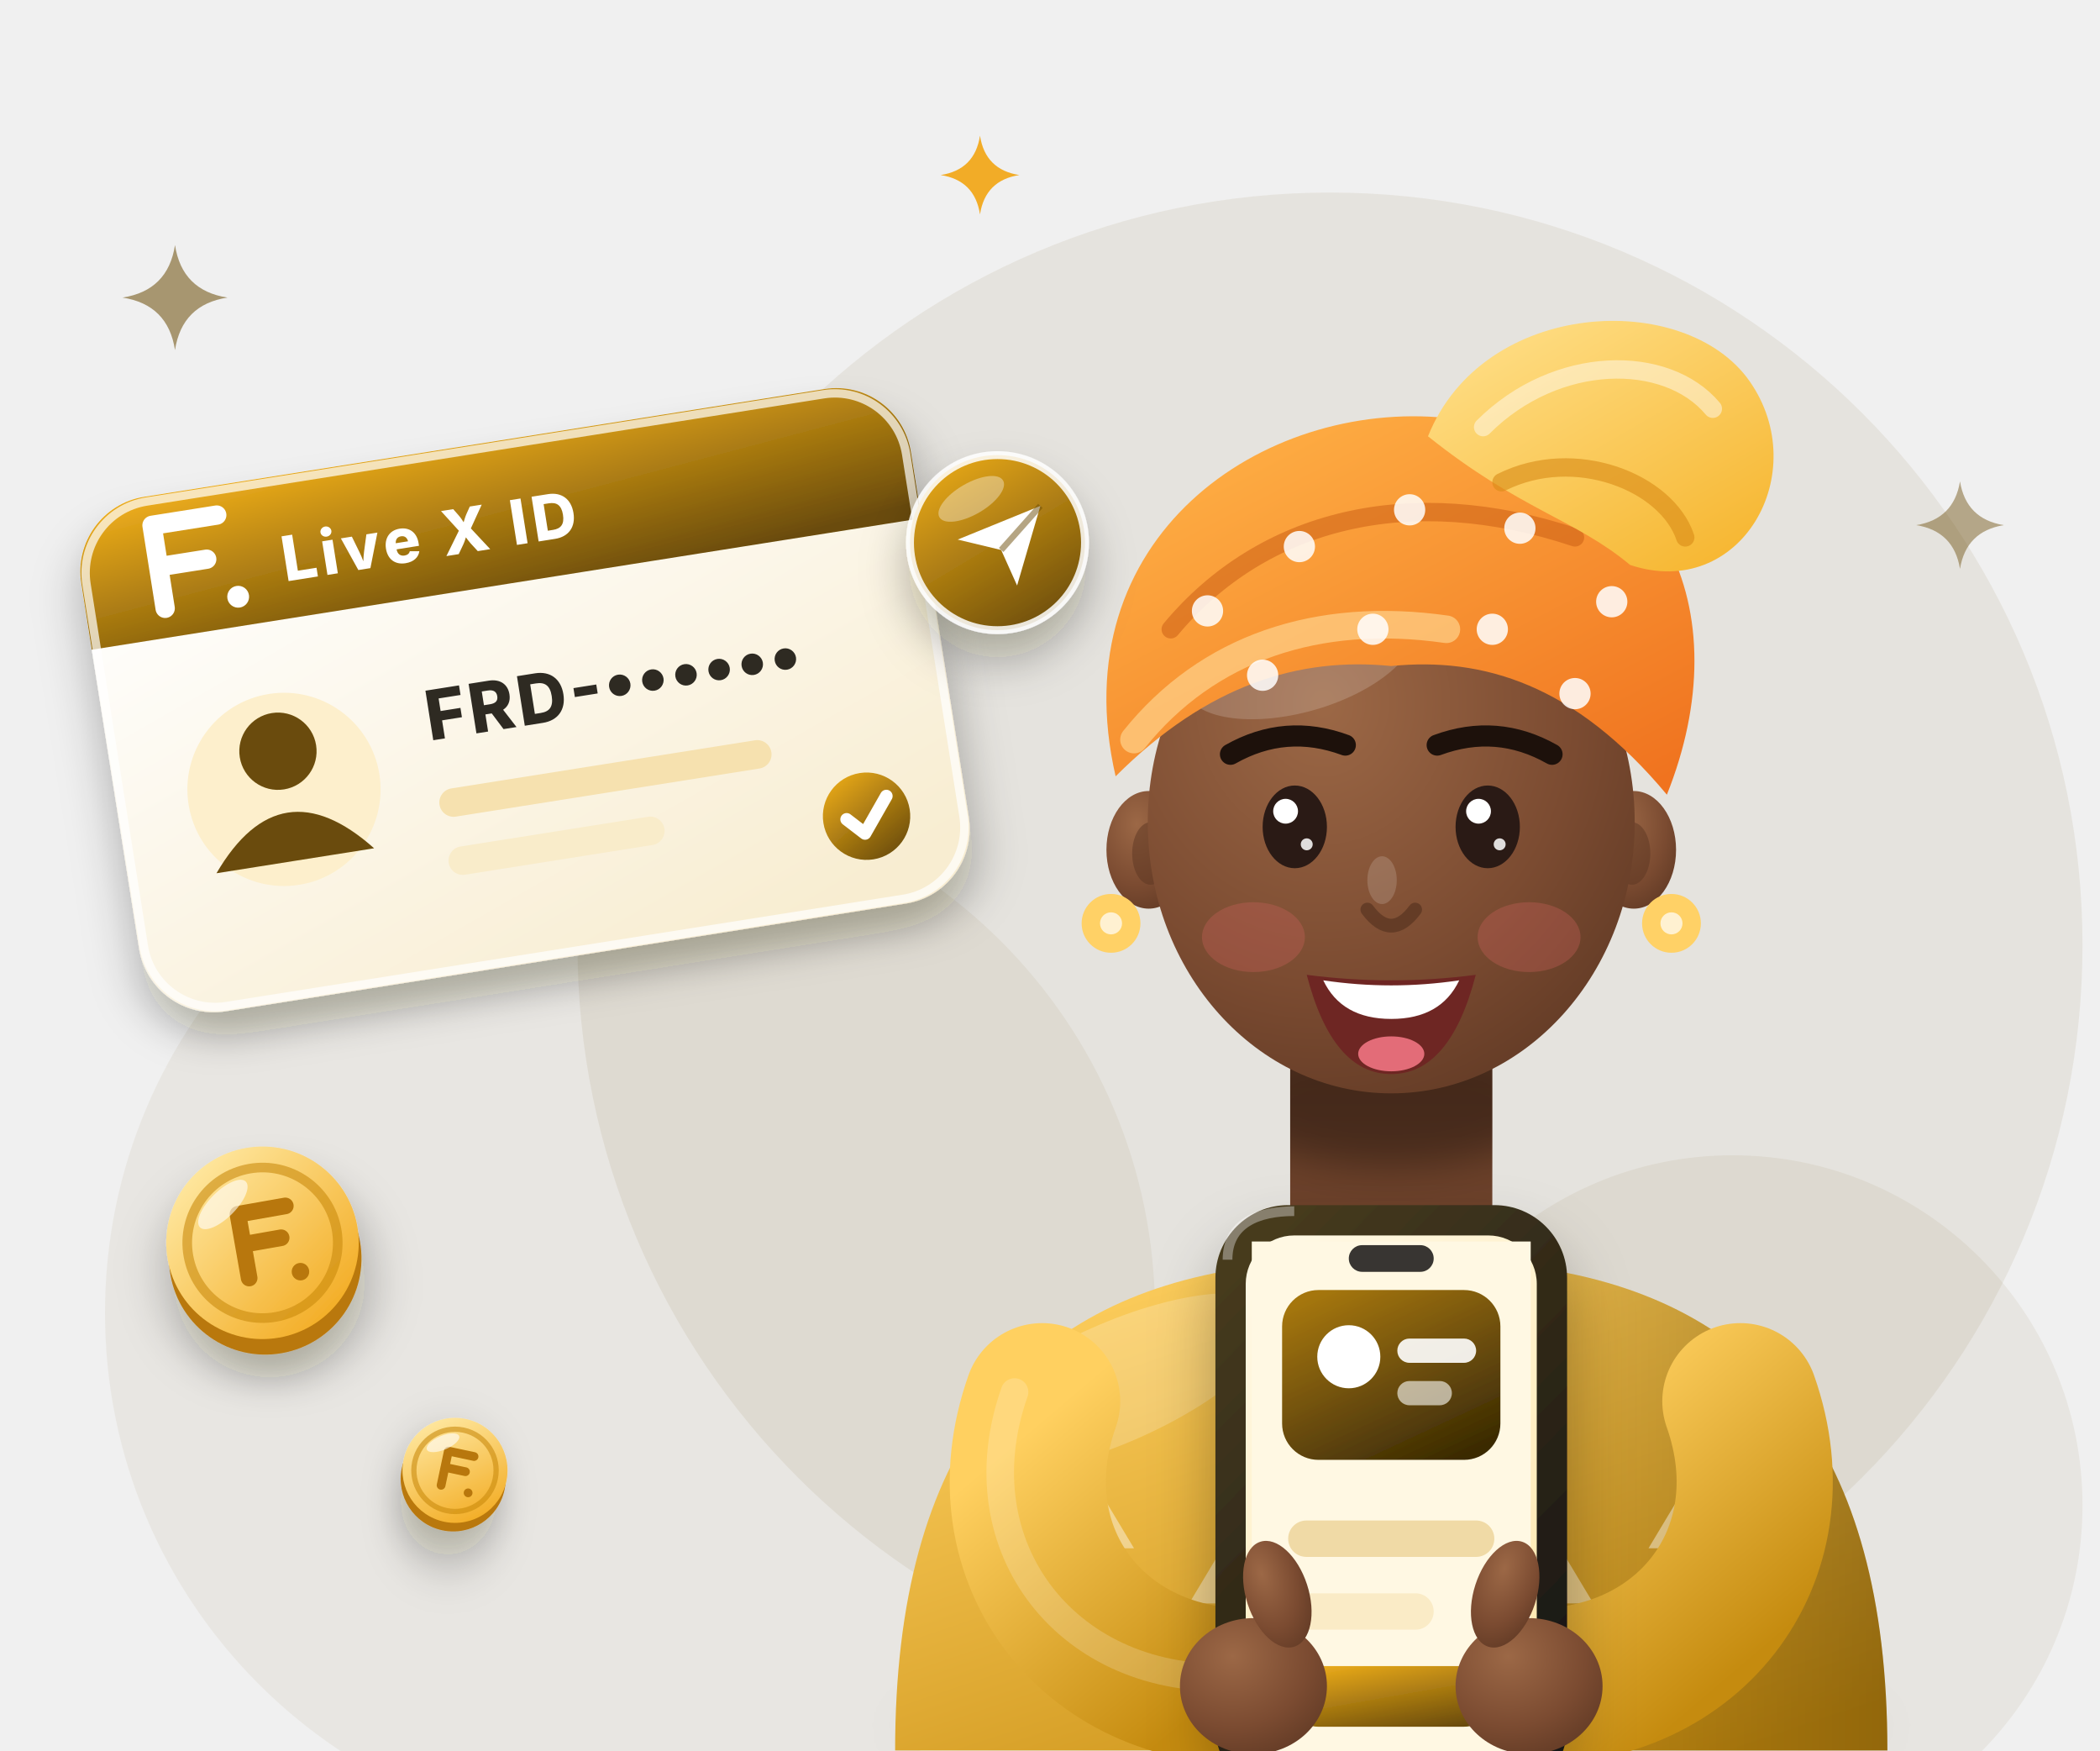
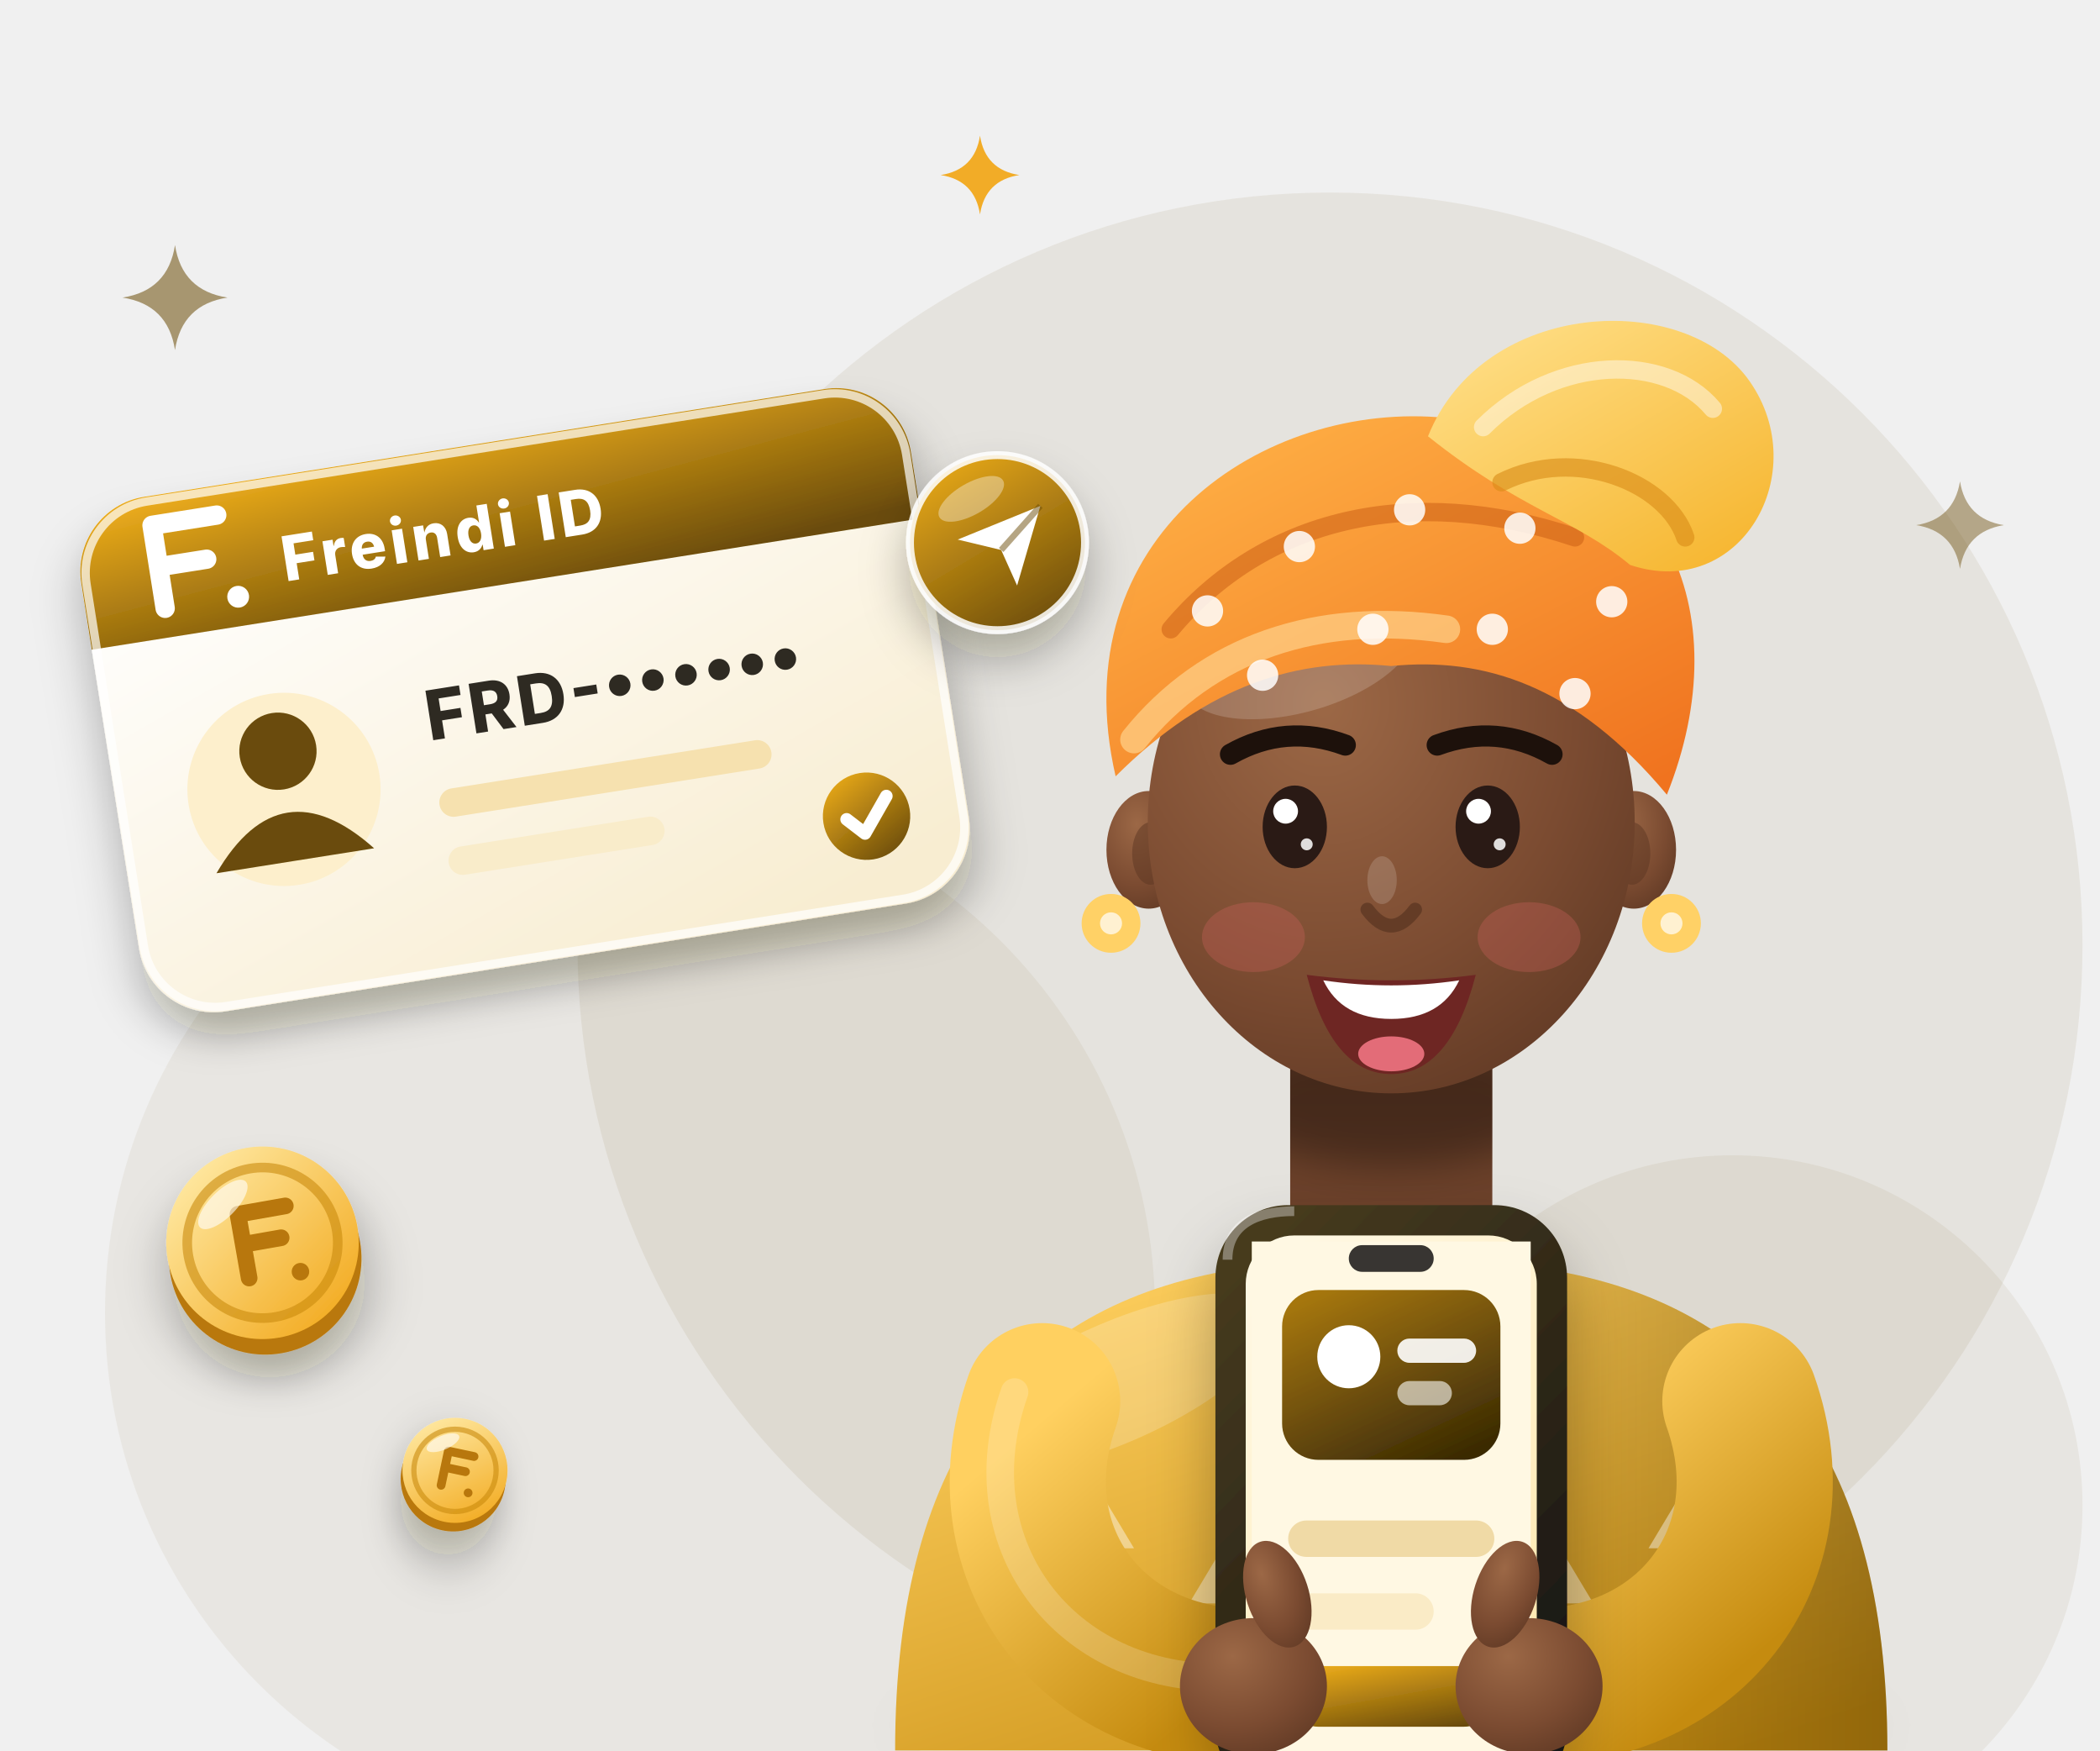
<svg xmlns="http://www.w3.org/2000/svg" viewBox="0 0 240 200">
  <defs>
    <filter id="blur2" x="-30%" y="-30%" width="160%" height="160%">
      <feGaussianBlur stdDeviation="2" />
    </filter>
    <filter id="blur3" x="-30%" y="-60%" width="160%" height="220%">
      <feGaussianBlur stdDeviation="3" />
    </filter>
    <filter id="blur6" x="-50%" y="-50%" width="200%" height="200%">
      <feGaussianBlur stdDeviation="6" />
    </filter>
    <filter id="drop" x="-30%" y="-30%" width="170%" height="180%">
      <feDropShadow dx="0" dy="3" stdDeviation="2.6" flood-color="#171613" flood-opacity=".3" />
    </filter>
    <linearGradient id="g-coin" x1="0.15" y1="0.05" x2="0.85" y2="1">
      <stop offset="0" stop-color="#FFE9A3" />
      <stop offset="1" stop-color="#F2A91D" />
    </linearGradient>
    <linearGradient id="g-coin2" x1="0.1" y1="0" x2="0.9" y2="1">
      <stop offset="0" stop-color="#FFD566" />
      <stop offset="1" stop-color="#D98A0B" />
    </linearGradient>
    <linearGradient id="g-teal" x1="0.2" y1="0" x2="0.8" y2="1">
      <stop offset="0" stop-color="#e8a91b" />
      <stop offset="1" stop-color="#6b4c08" />
    </linearGradient>
    <linearGradient id="g-deep" x1="0.2" y1="0" x2="0.8" y2="1">
      <stop offset="0" stop-color="#86600a" />
      <stop offset="1" stop-color="#312e28" />
    </linearGradient>
    <linearGradient id="g-white" x1="0.2" y1="0" x2="0.8" y2="1">
      <stop offset="0" stop-color="#FFFFFF" />
      <stop offset="1" stop-color="#f8edd1" />
    </linearGradient>
    <linearGradient id="g-phone" x1="0.2" y1="0" x2="0.8" y2="1">
      <stop offset="0" stop-color="#473b1e" />
      <stop offset="1" stop-color="#161412" />
    </linearGradient>
    <linearGradient id="g-screen" x1="0.2" y1="0" x2="0.8" y2="1">
      <stop offset="0" stop-color="#fff8e3" />
      <stop offset="1" stop-color="#ffe8ad" />
    </linearGradient>
    <linearGradient id="g-screen-d" x1="0.2" y1="0" x2="0.8" y2="1">
      <stop offset="0" stop-color="#a5760d" />
      <stop offset="1" stop-color="#3a2a05" />
    </linearGradient>
    <linearGradient id="g-shield" x1="0.2" y1="0" x2="0.8" y2="1">
      <stop offset="0" stop-color="#fcbc2c" />
      <stop offset="1" stop-color="#6b4c08" />
    </linearGradient>
    <linearGradient id="g-card" x1="0.1" y1="0" x2="0.9" y2="1">
      <stop offset="0" stop-color="#bc850e" />
      <stop offset="1" stop-color="#2c2924" />
    </linearGradient>
    <linearGradient id="g-gold" x1="0.2" y1="0" x2="0.8" y2="1">
      <stop offset="0" stop-color="#FFE9A3" />
      <stop offset="1" stop-color="#E8A317" />
    </linearGradient>
    <linearGradient id="g-ice" x1="0" y1="0" x2="1" y2="1">
      <stop offset="0" stop-color="#C9EEFF" />
      <stop offset="1" stop-color="#4FB0EA" />
    </linearGradient>
    <radialGradient id="aw-sk" cx="0.36" cy="0.28" r="0.9">
      <stop offset="0" stop-color="#9C6846" />
      <stop offset="0.58" stop-color="#7B4B31" />
      <stop offset="1" stop-color="#5B3622" />
    </radialGradient>
    <linearGradient id="aw-nk" x1="0" y1="0" x2="0" y2="1">
      <stop offset="0" stop-color="#5B3622" />
      <stop offset="1" stop-color="#7B4B31" />
    </linearGradient>
    <linearGradient id="aw-tp" x1="0.15" y1="0" x2="0.85" y2="1">
      <stop offset="0" stop-color="#ffd060" />
      <stop offset="1" stop-color="#c58b0f" />
    </linearGradient>
    <linearGradient id="aw-sh" x1="0" y1="0" x2="1" y2="0">
      <stop offset="0" stop-color="#000" stop-opacity="0" />
      <stop offset=".55" stop-color="#000" stop-opacity="0" />
      <stop offset="1" stop-color="#000" stop-opacity="0.26" />
    </linearGradient>
    <clipPath id="aw-nc">
      <path d="M49 70 L49 96 C49 103 54 107 60 107 C66 107 71 103 71 96 L71 70 Z" />
    </clipPath>
    <clipPath id="aw-tc">
      <path d="M6 150 C6 117 20 101 44 97.5 L76 97.5 C100 101 114 117 114 150 Z" />
    </clipPath>
    <linearGradient id="aw-wr" x1="0.1" y1="0" x2="0.9" y2="1">
      <stop offset="0" stop-color="#FFB347" />
      <stop offset="1" stop-color="#F0731F" />
    </linearGradient>
    <linearGradient id="aw-wy" x1="0.1" y1="0" x2="0.9" y2="1">
      <stop offset="0" stop-color="#FFE08A" />
      <stop offset="1" stop-color="#F6B52E" />
    </linearGradient>
  </defs>
  <circle cx="152" cy="108" r="86" fill="#6b4c08" opacity="0.08" />
  <circle cx="72" cy="150" r="60" fill="#6b4c08" opacity="0.06" />
  <circle cx="198" cy="172" r="40" fill="#6b4c08" opacity="0.07" />
  <path transform="translate(20 34)" d="M0 -6 Q0.8 -0.8 6 0 Q0.8 0.8 0 6 Q-0.8 0.8 -6 0 Q-0.8 -0.8 0 -6Z" fill="#6b4c08" opacity="0.55" />
  <path transform="translate(112 20)" d="M0 -4.5 Q0.6 -0.6 4.5 0 Q0.6 0.6 0 4.5 Q-0.6 0.6 -4.5 0 Q-0.6 -0.6 0 -4.5Z" fill="#F2A91D" opacity="0.95" />
  <path transform="translate(224 60)" d="M0 -5 Q0.7 -0.7 5 0 Q0.7 0.7 0 5 Q-0.7 0.7 -5 0 Q-0.7 -0.7 0 -5Z" fill="#6b4c08" opacity="0.45" />
  <g transform="translate(96 42.5) scale(1.05)">
    <ellipse cx="60" cy="149" rx="52" ry="5" fill="#11100e" opacity=".18" filter="url(#blur3)" />
    <path d="M6 150 C6 117 20 101 44 97.5 L76 97.5 C100 101 114 117 114 150 Z" fill="url(#aw-tp)" />
    <path d="M6 150 C6 117 20 101 44 97.5 L76 97.5 C100 101 114 117 114 150 Z" fill="url(#aw-sh)" />
    <ellipse cx="30" cy="110" rx="19" ry="6.5" fill="#fff" opacity=".2" transform="rotate(-24 30 110)" />
    <path d="M20 128 l6 -10 l6 10 z M38 134 l6 -10 l6 10 z M70 134 l6 -10 l6 10 z M88 128 l6 -10 l6 10 z M54 144 l6 -9 l6 9z" fill="#fff" opacity=".42" />
    <path d="M42 98 C48 110 72 110 78 98 L72 96.5 C68 103 52 103 48 96.5Z" fill="#86600a" opacity=".85" />
    <path d="M49 70 L49 96 C49 103 54 107 60 107 C66 107 71 103 71 96 L71 70 Z" fill="url(#aw-nk)" />
    <g clip-path="url(#aw-nc)">
      <ellipse cx="60" cy="79.5" rx="17" ry="7" fill="#000" opacity=".3" filter="url(#blur2)" />
    </g>
    <ellipse cx="33.6" cy="52" rx="4.6" ry="6.4" fill="url(#aw-sk)" />
    <ellipse cx="86.4" cy="52" rx="4.6" ry="6.4" fill="url(#aw-sk)" />
    <ellipse cx="33.8" cy="52.4" rx="2" ry="3.4" fill="#5B3622" opacity=".5" />
    <ellipse cx="86.2" cy="52.4" rx="2" ry="3.4" fill="#5B3622" opacity=".5" />
    <ellipse cx="60" cy="49" rx="26.5" ry="29.5" fill="url(#aw-sk)" />
    <ellipse cx="50" cy="31" rx="13" ry="6" fill="#fff" opacity=".17" transform="rotate(-16 50 31)" />
    <circle cx="29.5" cy="60" r="3.2" fill="#FFD166" />
    <circle cx="29.5" cy="60" r="1.2" fill="#fff" opacity=".7" />
    <circle cx="90.5" cy="60" r="3.2" fill="#FFD166" />
    <circle cx="90.5" cy="60" r="1.2" fill="#fff" opacity=".7" />
    <path d="M30 44 C24 18 46 3 66 5 C90 7 98 26 90 46 C80 34 70 31 60 32 C50 31 40 34 30 44Z" fill="url(#aw-wr)" />
    <path d="M32 40 C40 30 52 26 66 28" fill="none" stroke="#FFD28A" stroke-width="3" stroke-linecap="round" opacity=".7" />
    <path d="M36 28 C46 16 62 12 80 18" fill="none" stroke="#C85A12" stroke-width="2" stroke-linecap="round" opacity=".5" />
    <path d="M64 7 C70 -8 92 -9 99 1 C106 11 98 25 86 21 C80 16 74 15 64 7Z" fill="url(#aw-wy)" />
    <path d="M70 6 C78 -2 90 -2 95 4" fill="none" stroke="#fff" stroke-width="2" stroke-linecap="round" opacity=".45" />
    <path d="M72 12 C80 8 90 12 92 18" fill="none" stroke="#D98B15" stroke-width="2" stroke-linecap="round" opacity=".6" />
    <circle cx="40" cy="26" r="1.7" fill="#fff" opacity=".85" />
    <circle cx="50" cy="19" r="1.7" fill="#fff" opacity=".85" />
    <circle cx="62" cy="15" r="1.7" fill="#fff" opacity=".85" />
    <circle cx="74" cy="17" r="1.7" fill="#fff" opacity=".85" />
    <circle cx="84" cy="25" r="1.7" fill="#fff" opacity=".85" />
    <circle cx="46" cy="33" r="1.7" fill="#fff" opacity=".85" />
    <circle cx="58" cy="28" r="1.7" fill="#fff" opacity=".85" />
    <circle cx="71" cy="28" r="1.7" fill="#fff" opacity=".85" />
    <circle cx="80" cy="35" r="1.7" fill="#fff" opacity=".85" />
    <g>
      <ellipse cx="45" cy="61.5" rx="5.6" ry="3.8" fill="#C9625A" opacity=".34" />
      <ellipse cx="75" cy="61.5" rx="5.6" ry="3.8" fill="#C9625A" opacity=".34" />
      <path d="M42.5 41.6 Q48.5 38.2 55 40.6" fill="none" stroke="#1D110B" stroke-width="2.3" stroke-linecap="round" />
      <path d="M65 40.6 Q71.5 38.2 77.5 41.6" fill="none" stroke="#1D110B" stroke-width="2.3" stroke-linecap="round" />
      <g>
        <ellipse cx="49.5" cy="49.5" rx="3.5" ry="4.5" fill="#2A1A15" />
        <ellipse cx="70.5" cy="49.5" rx="3.5" ry="4.5" fill="#2A1A15" />
        <circle cx="48.5" cy="47.8" r="1.35" fill="#fff" />
        <circle cx="69.5" cy="47.8" r="1.35" fill="#fff" />
        <circle cx="50.8" cy="51.4" r=".65" fill="#fff" opacity=".85" />
        <circle cx="71.8" cy="51.4" r=".65" fill="#fff" opacity=".85" />
      </g>
      <path d="M57.4 58.5 Q60 62 62.6 58.5" fill="none" stroke="#5B3622" stroke-width="1.5" stroke-linecap="round" opacity=".75" />
      <ellipse cx="59" cy="55.3" rx="1.6" ry="2.6" fill="#fff" opacity=".16" />
      <path d="M50.8 65.6 Q60 66.8 69.2 65.6 Q66.4 76.4 60 76.4 Q53.6 76.4 50.8 65.6Z" fill="#6E2623" />
      <path d="M52.6 66.2 Q60 67.3 67.4 66.2 Q65.4 70.4 60 70.4 Q54.6 70.4 52.6 66.2Z" fill="#fff" />
      <ellipse cx="60" cy="74.2" rx="3.6" ry="1.9" fill="#E36C78" />
    </g>
  </g>
  <g transform="translate(96 42.5) scale(1.05)">
    <path d="M22 112 C16 129 28 144 46 143" fill="none" stroke="url(#aw-tp)" stroke-width="17" stroke-linecap="round" />
    <path d="M98 112 C104 129 92 144 74 143" fill="none" stroke="url(#aw-tp)" stroke-width="17" stroke-linecap="round" />
    <path d="M22 112 C16 129 28 144 46 143" fill="none" stroke="#fff" stroke-width="3" stroke-linecap="round" opacity=".18" transform="translate(-3 -1)" />
    <g transform="translate(60 123) scale(1.32)">
      <g transform="rotate(0)" filter="url(#drop)">
        <rect x="-14.5" y="-24.5" width="29" height="49" rx="6" fill="url(#g-phone)" />
        <rect x="-12" y="-22" width="24" height="44" rx="4" fill="url(#g-screen)" />
        <g transform="translate(-11.5 -21.5)" clip-path="inset(0 round 3.6px)">
          <rect width="23" height="43" fill="#fff8e3" />
          <rect x="2.5" y="4" width="18" height="14" rx="3" fill="url(#g-screen-d)" />
          <circle cx="8" cy="9.5" r="2.6" fill="#fff" />
          <rect x="12" y="8" width="6.5" height="2" rx="1" fill="#fff" opacity=".9" />
          <rect x="12" y="11.5" width="4.5" height="2" rx="1" fill="#fff" opacity=".6" />
          <rect x="3" y="23" width="17" height="3" rx="1.5" fill="#f0daa6" />
          <rect x="3" y="29" width="12" height="3" rx="1.5" fill="#faebc6" />
          <rect x="3" y="35" width="17" height="5" rx="2.5" fill="url(#g-teal)" />
        </g>
        <rect x="-3.5" y="-21.2" width="7" height="2.2" rx="1.1" fill="#161412" opacity=".85" />
        <path d="M-13.5 -20 C-13.5 -23 -11 -24 -8 -24" fill="none" stroke="#fff" stroke-width=".8" opacity=".35" />
      </g>
    </g>
    <ellipse cx="45" cy="143" rx="8" ry="7.4" fill="url(#aw-sk)" />
    <ellipse cx="75" cy="143" rx="8" ry="7.4" fill="url(#aw-sk)" />
    <ellipse cx="47.6" cy="133" rx="3.4" ry="6" fill="url(#aw-sk)" transform="rotate(-18 47.6 133)" />
    <ellipse cx="72.4" cy="133" rx="3.4" ry="6" fill="url(#aw-sk)" transform="rotate(18 72.4 133)" />
  </g>
  <g transform="translate(60 80) scale(.96)">
    <g transform="rotate(-9)" filter="url(#drop)">
      <rect x="-50" y="-31" width="100" height="62" rx="9" fill="url(#g-white)" />
      <path d="M-50 -22 a9 9 0 0 1 9 -9 H41 a9 9 0 0 1 9 9 V-14 H-50Z" fill="url(#g-teal)" />
      <g transform="translate(-37 -22.5)">
        <path d="M-3.6 5 V-5 H4.2 M-3.6 0 H2.2" fill="none" stroke="#fff" stroke-width="2.3" stroke-linecap="round" stroke-linejoin="round" />
        <circle cx="5.2" cy="5" r="1.3" fill="#fff" />
      </g>
-       <text x="-26" y="-18.4" font-family="Inter,Segoe UI,Arial,sans-serif" font-size="7.4" font-weight="800" fill="#fff" letter-spacing=".5">Live X ID</text>
+       <text x="-26" y="-18.4" font-family="Inter,Segoe UI,Arial,sans-serif" font-size="7.4" font-weight="800" fill="#fff" letter-spacing=".5">Freindi ID</text>
      <circle cx="-30" cy="6" r="11.5" fill="#fdefcc" />
      <circle cx="-30" cy="1.4" r="4.6" fill="#6b4c08" />
      <path d="M-39.5 14.6 Q-30 3 -20.5 14.6Z" fill="#6b4c08" />
      <text x="-12" y="3" font-family="Inter,Segoe UI,Arial,sans-serif" font-size="8.2" font-weight="800" fill="#2d2a24" letter-spacing=".4">FRD-••••••</text>
      <rect x="-12" y="9" width="40" height="3.4" rx="1.7" fill="#f6e1af" />
      <rect x="-12" y="16" width="26" height="3.4" rx="1.7" fill="#f9ecca" />
      <circle cx="38" cy="20" r="5.2" fill="url(#g-teal)" />
      <path d="M35.6 20 L37.5 22 L40.7 18" fill="none" stroke="#fff" stroke-width="1.5" stroke-linecap="round" stroke-linejoin="round" />
      <rect x="-49.4" y="-30.4" width="98.8" height="60.8" rx="8.6" fill="none" stroke="#fff" stroke-opacity=".7" />
    </g>
  </g>
  <g transform="translate(30 142) rotate(-10)" filter="url(#drop)">
    <circle cy="1.8" r="11" fill="#B9780A" />
    <circle r="11" fill="url(#g-coin)" />
    <circle r="8.6" fill="none" stroke="#C98A0E" stroke-width="1.1" opacity=".6" />
    <path d="M-2.2 3.7 V-3.7 H3.3 M-2.2 -0.2 H2.2" fill="none" stroke="#B87708" stroke-width="1.9" stroke-linecap="round" stroke-linejoin="round" />
    <circle cx="3.7" cy="4" r="1" fill="#B87708" />
    <ellipse cx="-3.7" cy="-5.1" rx="3.7" ry="1.5" fill="#fff" opacity=".6" transform="rotate(-35 -3.7 -5.1)" />
  </g>
  <g transform="translate(52 168) rotate(12)" filter="url(#drop)">
    <circle cy="1" r="6" fill="#B9780A" />
    <circle r="6" fill="url(#g-coin)" />
    <circle r="4.7" fill="none" stroke="#C98A0E" stroke-width="0.6" opacity=".6" />
    <path d="M-1.2 2 V-2 H1.8 M-1.2 -0.1 H1.2" fill="none" stroke="#B87708" stroke-width="1" stroke-linecap="round" stroke-linejoin="round" />
    <circle cx="2" cy="2.2" r="0.5" fill="#B87708" />
    <ellipse cx="-2" cy="-2.8" rx="2" ry="0.8" fill="#fff" opacity=".6" transform="rotate(-35 -2 -2.8)" />
  </g>
  <g transform="translate(114 62)" filter="url(#drop)">
    <circle r="10" fill="url(#g-teal)" />
    <circle r="10" fill="none" stroke="#fff" stroke-width="0.9" opacity=".85" />
    <path transform="scale(0.7)" d="M-6.5 -0.5 L7 -6 L3.2 7 L0.6 1.2Z" fill="#fff" />
    <path transform="scale(0.7)" d="M0.6 1.2 L7 -6" stroke="#6b4c08" stroke-width="1" opacity=".5" />
    <ellipse cx="-3" cy="-5" rx="4.2" ry="1.8" fill="#fff" opacity=".35" transform="rotate(-30 -3 -5)" />
  </g>
</svg>
